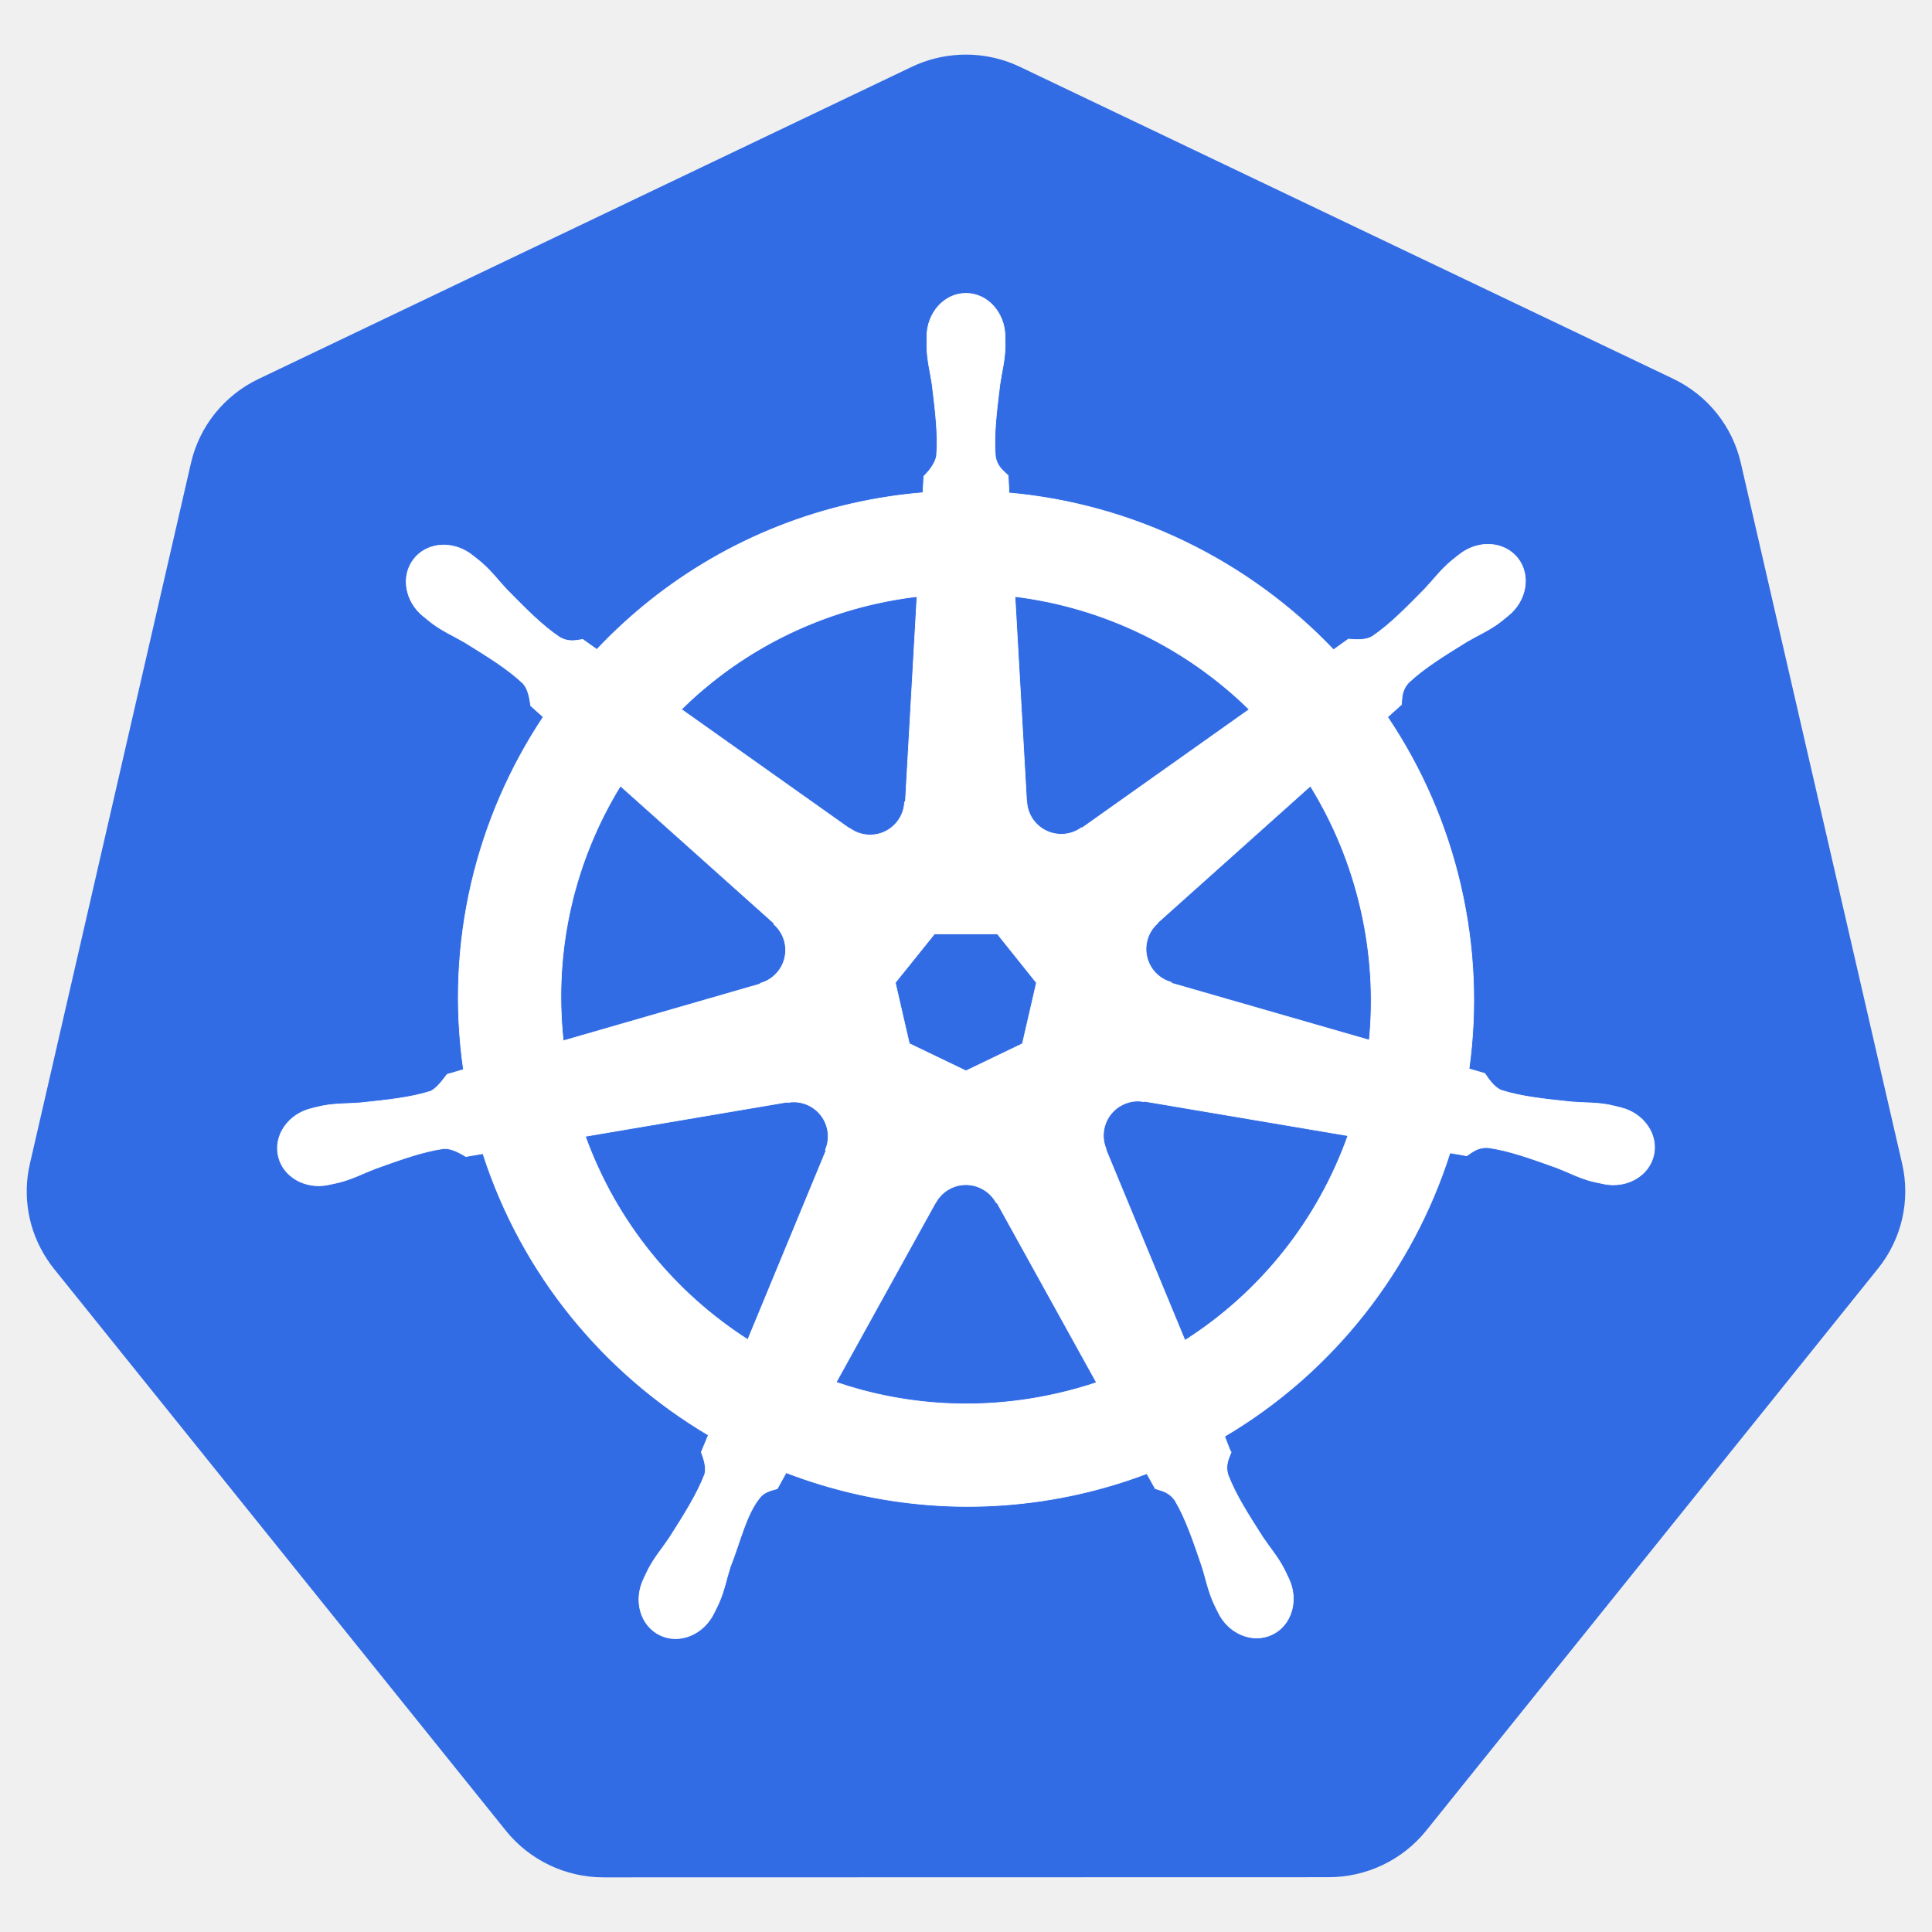
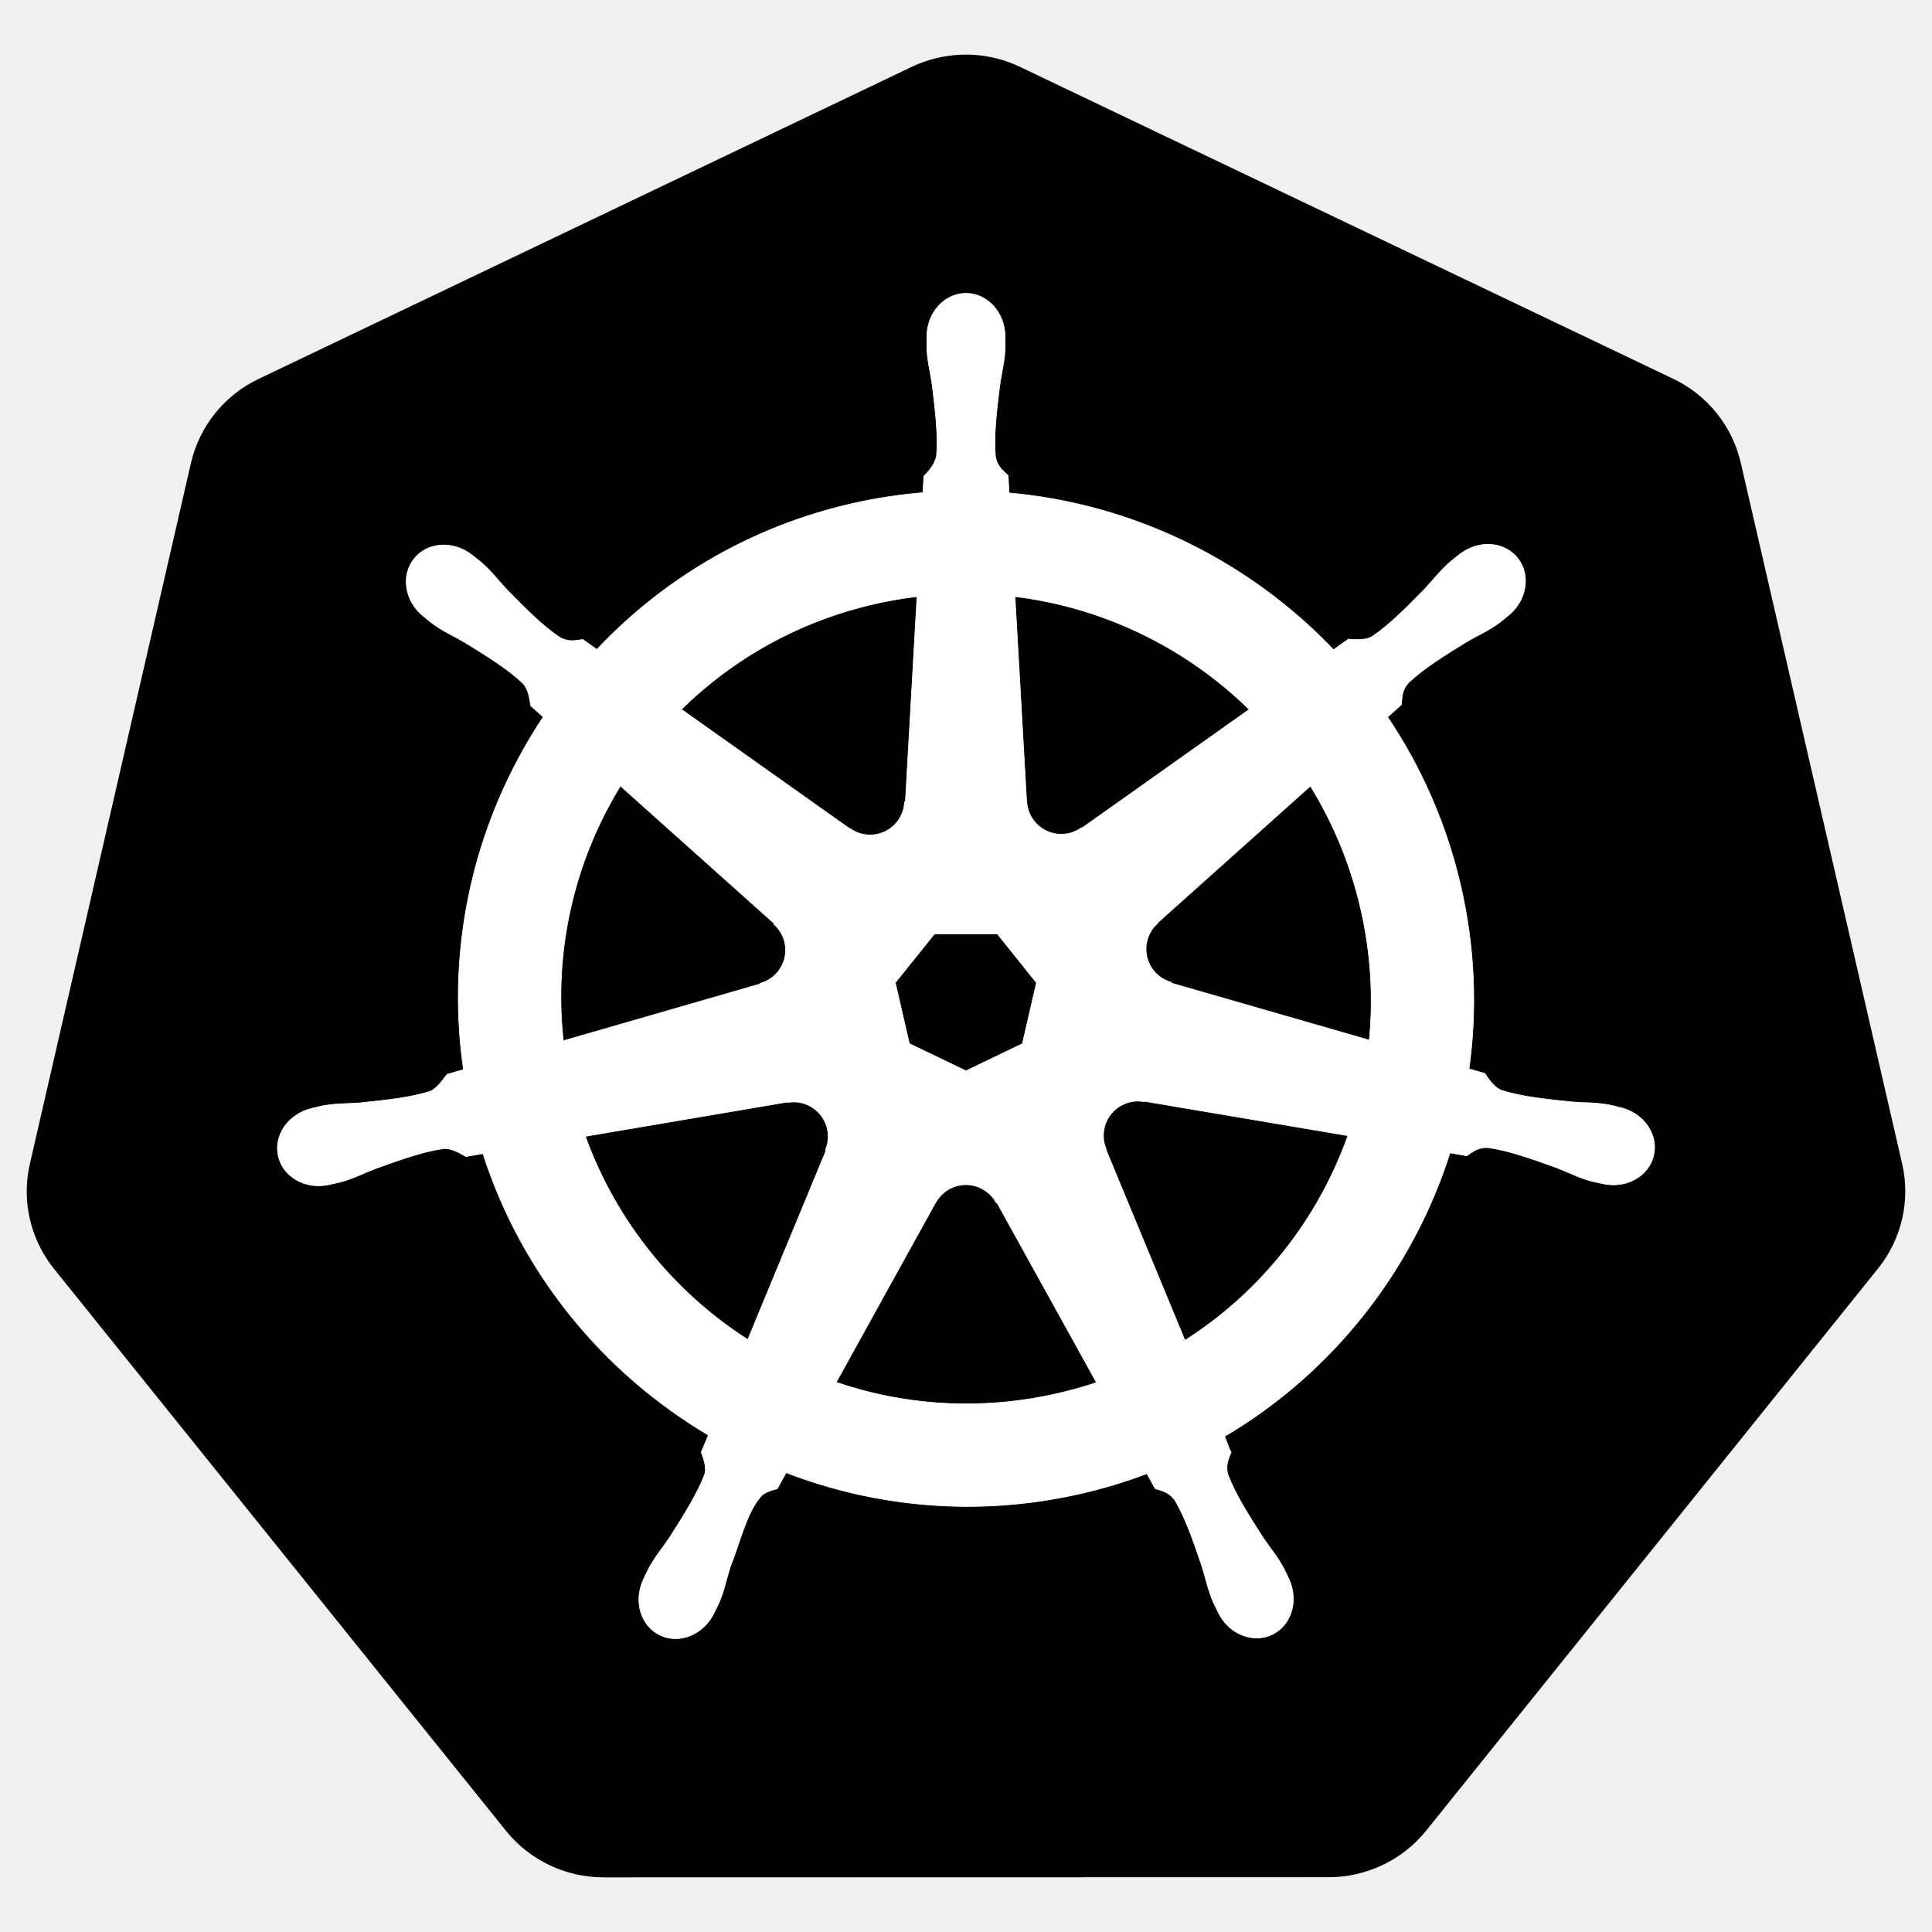
<svg xmlns="http://www.w3.org/2000/svg" viewBox="0 -10.44 722.846 722.846" fill="#000000">
  <g id="SVGRepo_bgCarrier" stroke-width="0" />
  <g id="SVGRepo_tracerCarrier" stroke-linecap="round" stroke-linejoin="round" />
  <g id="SVGRepo_iconCarrier">
-     <path d="M358.986 10.06a46.725 46.342 0 00-17.906 4.531L96.736 131.341a46.725 46.342 0 00-25.28 31.438l-60.282 262.25a46.725 46.342 0 006.344 35.531 46.725 46.342 0 002.656 3.688l169.125 210.28a46.725 46.342 0 0036.531 17.438l271.219-.062a46.725 46.342 0 0036.531-17.406l169.063-210.313a46.725 46.342 0 009.03-39.219L651.3 162.716a46.725 46.342 0 00-25.281-31.437L381.643 14.59a46.725 46.342 0 00-22.657-4.53z" fill="#326ce5" />
+     <path d="M358.986 10.06a46.725 46.342 0 00-17.906 4.531L96.736 131.341a46.725 46.342 0 00-25.28 31.438l-60.282 262.25a46.725 46.342 0 006.344 35.531 46.725 46.342 0 002.656 3.688l169.125 210.28a46.725 46.342 0 0036.531 17.438l271.219-.062a46.725 46.342 0 0036.531-17.406l169.063-210.313a46.725 46.342 0 009.03-39.219L651.3 162.716a46.725 46.342 0 00-25.281-31.437L381.643 14.59a46.725 46.342 0 00-22.657-4.53z" fill="#" />
    <path d="M361.408 99.307c-8.077.001-14.626 7.276-14.625 16.25 0 .138.028.27.03.406-.011 1.22-.07 2.689-.03 3.75.192 5.176 1.32 9.138 2 13.907 1.23 10.206 2.26 18.667 1.625 26.531-.62 2.965-2.803 5.677-4.75 7.562l-.344 6.188a190.337 190.337 0 00-26.438 4.062c-37.974 8.623-70.67 28.184-95.562 54.594a245.167 245.167 0 01-5.281-3.75c-2.612.353-5.25 1.159-8.688-.844-6.545-4.405-12.506-10.486-19.719-17.812-3.305-3.504-5.698-6.841-9.625-10.219-.891-.767-2.252-1.804-3.25-2.594-3.07-2.447-6.69-3.724-10.187-3.843-4.496-.154-8.824 1.604-11.656 5.156-5.036 6.315-3.424 15.968 3.593 21.562.071.057.147.101.219.157.964.781 2.145 1.783 3.031 2.437 4.167 3.077 7.973 4.652 12.125 7.094 8.747 5.402 15.999 9.88 21.75 15.281 2.246 2.394 2.639 6.613 2.938 8.438l4.687 4.187c-25.093 37.764-36.707 84.41-29.843 131.938l-6.125 1.781c-1.615 2.085-3.896 5.365-6.282 6.344-7.525 2.37-15.994 3.24-26.218 4.312-4.8.4-8.943.161-14.032 1.125-1.12.212-2.68.619-3.906.906l-.125.032c-.067.015-.155.048-.219.062-8.62 2.083-14.157 10.006-12.375 17.813 1.783 7.808 10.203 12.556 18.875 10.687.063-.014.154-.017.219-.031.098-.022.184-.07.281-.094 1.21-.265 2.724-.56 3.782-.843 5.003-1.34 8.626-3.308 13.125-5.032 9.676-3.47 17.691-6.37 25.5-7.5 3.26-.255 6.697 2.012 8.406 2.969l6.375-1.094c14.67 45.483 45.414 82.245 84.344 105.313l-2.657 6.375c.958 2.475 2.014 5.824 1.3 8.27-2.838 7.36-7.7 15.13-13.237 23.792-2.681 4.002-5.425 7.108-7.844 11.688-.579 1.096-1.316 2.78-1.875 3.937-3.759 8.043-1.002 17.305 6.219 20.782 7.266 3.497 16.284-.192 20.187-8.25.006-.012.026-.02.031-.032.004-.009-.004-.022 0-.03.556-1.143 1.344-2.645 1.813-3.72 2.072-4.747 2.762-8.815 4.219-13.406 3.87-9.72 5.995-19.919 11.322-26.274 1.459-1.74 3.837-2.41 6.303-3.07l3.312-6c33.938 13.027 71.927 16.523 109.875 7.907a189.77 189.77 0 0025.094-7.563c.93 1.651 2.661 4.826 3.125 5.625 2.506.815 5.24 1.236 7.469 4.531 3.985 6.81 6.71 14.865 10.031 24.594 1.457 4.591 2.178 8.66 4.25 13.406.472 1.082 1.256 2.605 1.812 3.75 3.895 8.085 12.943 11.787 20.22 8.282 7.219-3.478 9.979-12.74 6.218-20.782-.559-1.158-1.327-2.841-1.906-3.937-2.42-4.58-5.163-7.655-7.844-11.656-5.537-8.662-10.13-15.858-12.969-23.22-1.187-3.796.2-6.157 1.125-8.624-.554-.635-1.739-4.22-2.437-5.906 40.457-23.889 70.298-62.022 84.312-106.063 1.893.298 5.182.88 6.25 1.094 2.2-1.45 4.222-3.344 8.188-3.031 7.808 1.129 15.823 4.03 25.5 7.5 4.498 1.723 8.121 3.723 13.125 5.062 1.057.283 2.572.547 3.781.813.097.023.183.071.281.093.066.015.156.017.219.032 8.672 1.866 17.094-2.88 18.875-10.688 1.78-7.807-3.754-15.732-12.375-17.812-1.254-.286-3.032-.77-4.25-1-5.09-.964-9.231-.727-14.031-1.125-10.225-1.072-18.694-1.943-26.219-4.313-3.068-1.19-5.251-4.841-6.313-6.344l-5.906-1.718c3.062-22.155 2.237-45.212-3.062-68.282-5.349-23.284-14.8-44.58-27.407-63.343 1.515-1.378 4.377-3.911 5.188-4.657.237-2.624.033-5.375 2.75-8.281 5.751-5.4 13.003-9.879 21.75-15.281 4.152-2.443 7.99-4.017 12.156-7.094.942-.696 2.23-1.798 3.219-2.594 7.015-5.596 8.63-15.248 3.594-21.562-5.037-6.314-14.797-6.91-21.813-1.313-.998.791-2.353 1.823-3.25 2.594-3.926 3.378-6.351 6.714-9.656 10.219-7.213 7.326-13.174 13.438-19.719 17.844-2.836 1.65-6.99 1.08-8.875.968l-5.562 3.969c-31.72-33.26-74.905-54.525-121.406-58.656-.13-1.949-.3-5.471-.344-6.532-1.904-1.821-4.204-3.376-4.781-7.312-.637-7.864.426-16.325 1.656-26.531.679-4.769 1.807-8.73 2-13.907.044-1.176-.027-2.884-.031-4.156-.001-8.974-6.548-16.25-14.625-16.25zm-18.313 113.438l-4.344 76.718-.312.157c-.292 6.863-5.94 12.343-12.875 12.343-2.841 0-5.463-.912-7.594-2.468l-.125.062-62.906-44.594c19.333-19.01 44.063-33.06 72.562-39.53a154.125 154.125 0 0115.594-2.688zm36.656 0c33.274 4.092 64.045 19.159 87.625 42.25l-62.5 44.312-.218-.093c-5.548 4.051-13.364 3.046-17.688-2.375a12.807 12.807 0 01-2.812-7.47l-.063-.03zM232.126 283.62l57.438 51.375-.063.312c5.185 4.507 5.95 12.328 1.625 17.75a12.892 12.892 0 01-6.687 4.406l-.063.25-73.625 21.25c-3.747-34.265 4.329-67.573 21.375-95.343zm258.157.03c8.534 13.833 14.996 29.283 18.843 46.032 3.801 16.548 4.755 33.067 3.188 49.031l-74-21.312-.063-.313c-6.626-1.81-10.699-8.551-9.156-15.312a12.786 12.786 0 014.094-6.844l-.031-.156 57.125-51.125zm-140.657 55.313h23.532l14.625 18.282-5.25 22.812-21.125 10.156-21.188-10.187-5.25-22.813zm75.438 62.563c1-.05 1.995.04 2.969.219l.125-.157 76.156 12.875c-11.146 31.314-32.473 58.44-60.969 76.594l-29.562-71.406.093-.125c-2.715-6.31.002-13.71 6.25-16.719 1.6-.77 3.271-1.197 4.938-1.281zm-127.906.312c5.811.082 11.024 4.116 12.375 10.032.632 2.77.324 5.513-.72 7.937l.22.281-29.25 70.688c-27.348-17.549-49.13-43.824-60.782-76.063l75.5-12.812.125.156c.845-.155 1.701-.23 2.532-.219zm63.78 30.97a12.764 12.764 0 016.032 1.28c2.56 1.233 4.537 3.174 5.781 5.5h.282l37.218 67.25a154.256 154.256 0 01-14.875 4.157c-28.464 6.463-56.838 4.504-82.53-4.25l37.124-67.125h.063a12.91 12.91 0 0110.906-6.813z" style="text-indent:0;text-align:start;line-height:normal;text-transform:none;block-progression:tb;marker:none;-inkscape-font-specification:Sans" font-weight="400" color="#000000" fill="#ffffff" stroke="#ffffff" stroke-width=".25" overflow="visible" font-family="Sans" />
  </g>
</svg>
